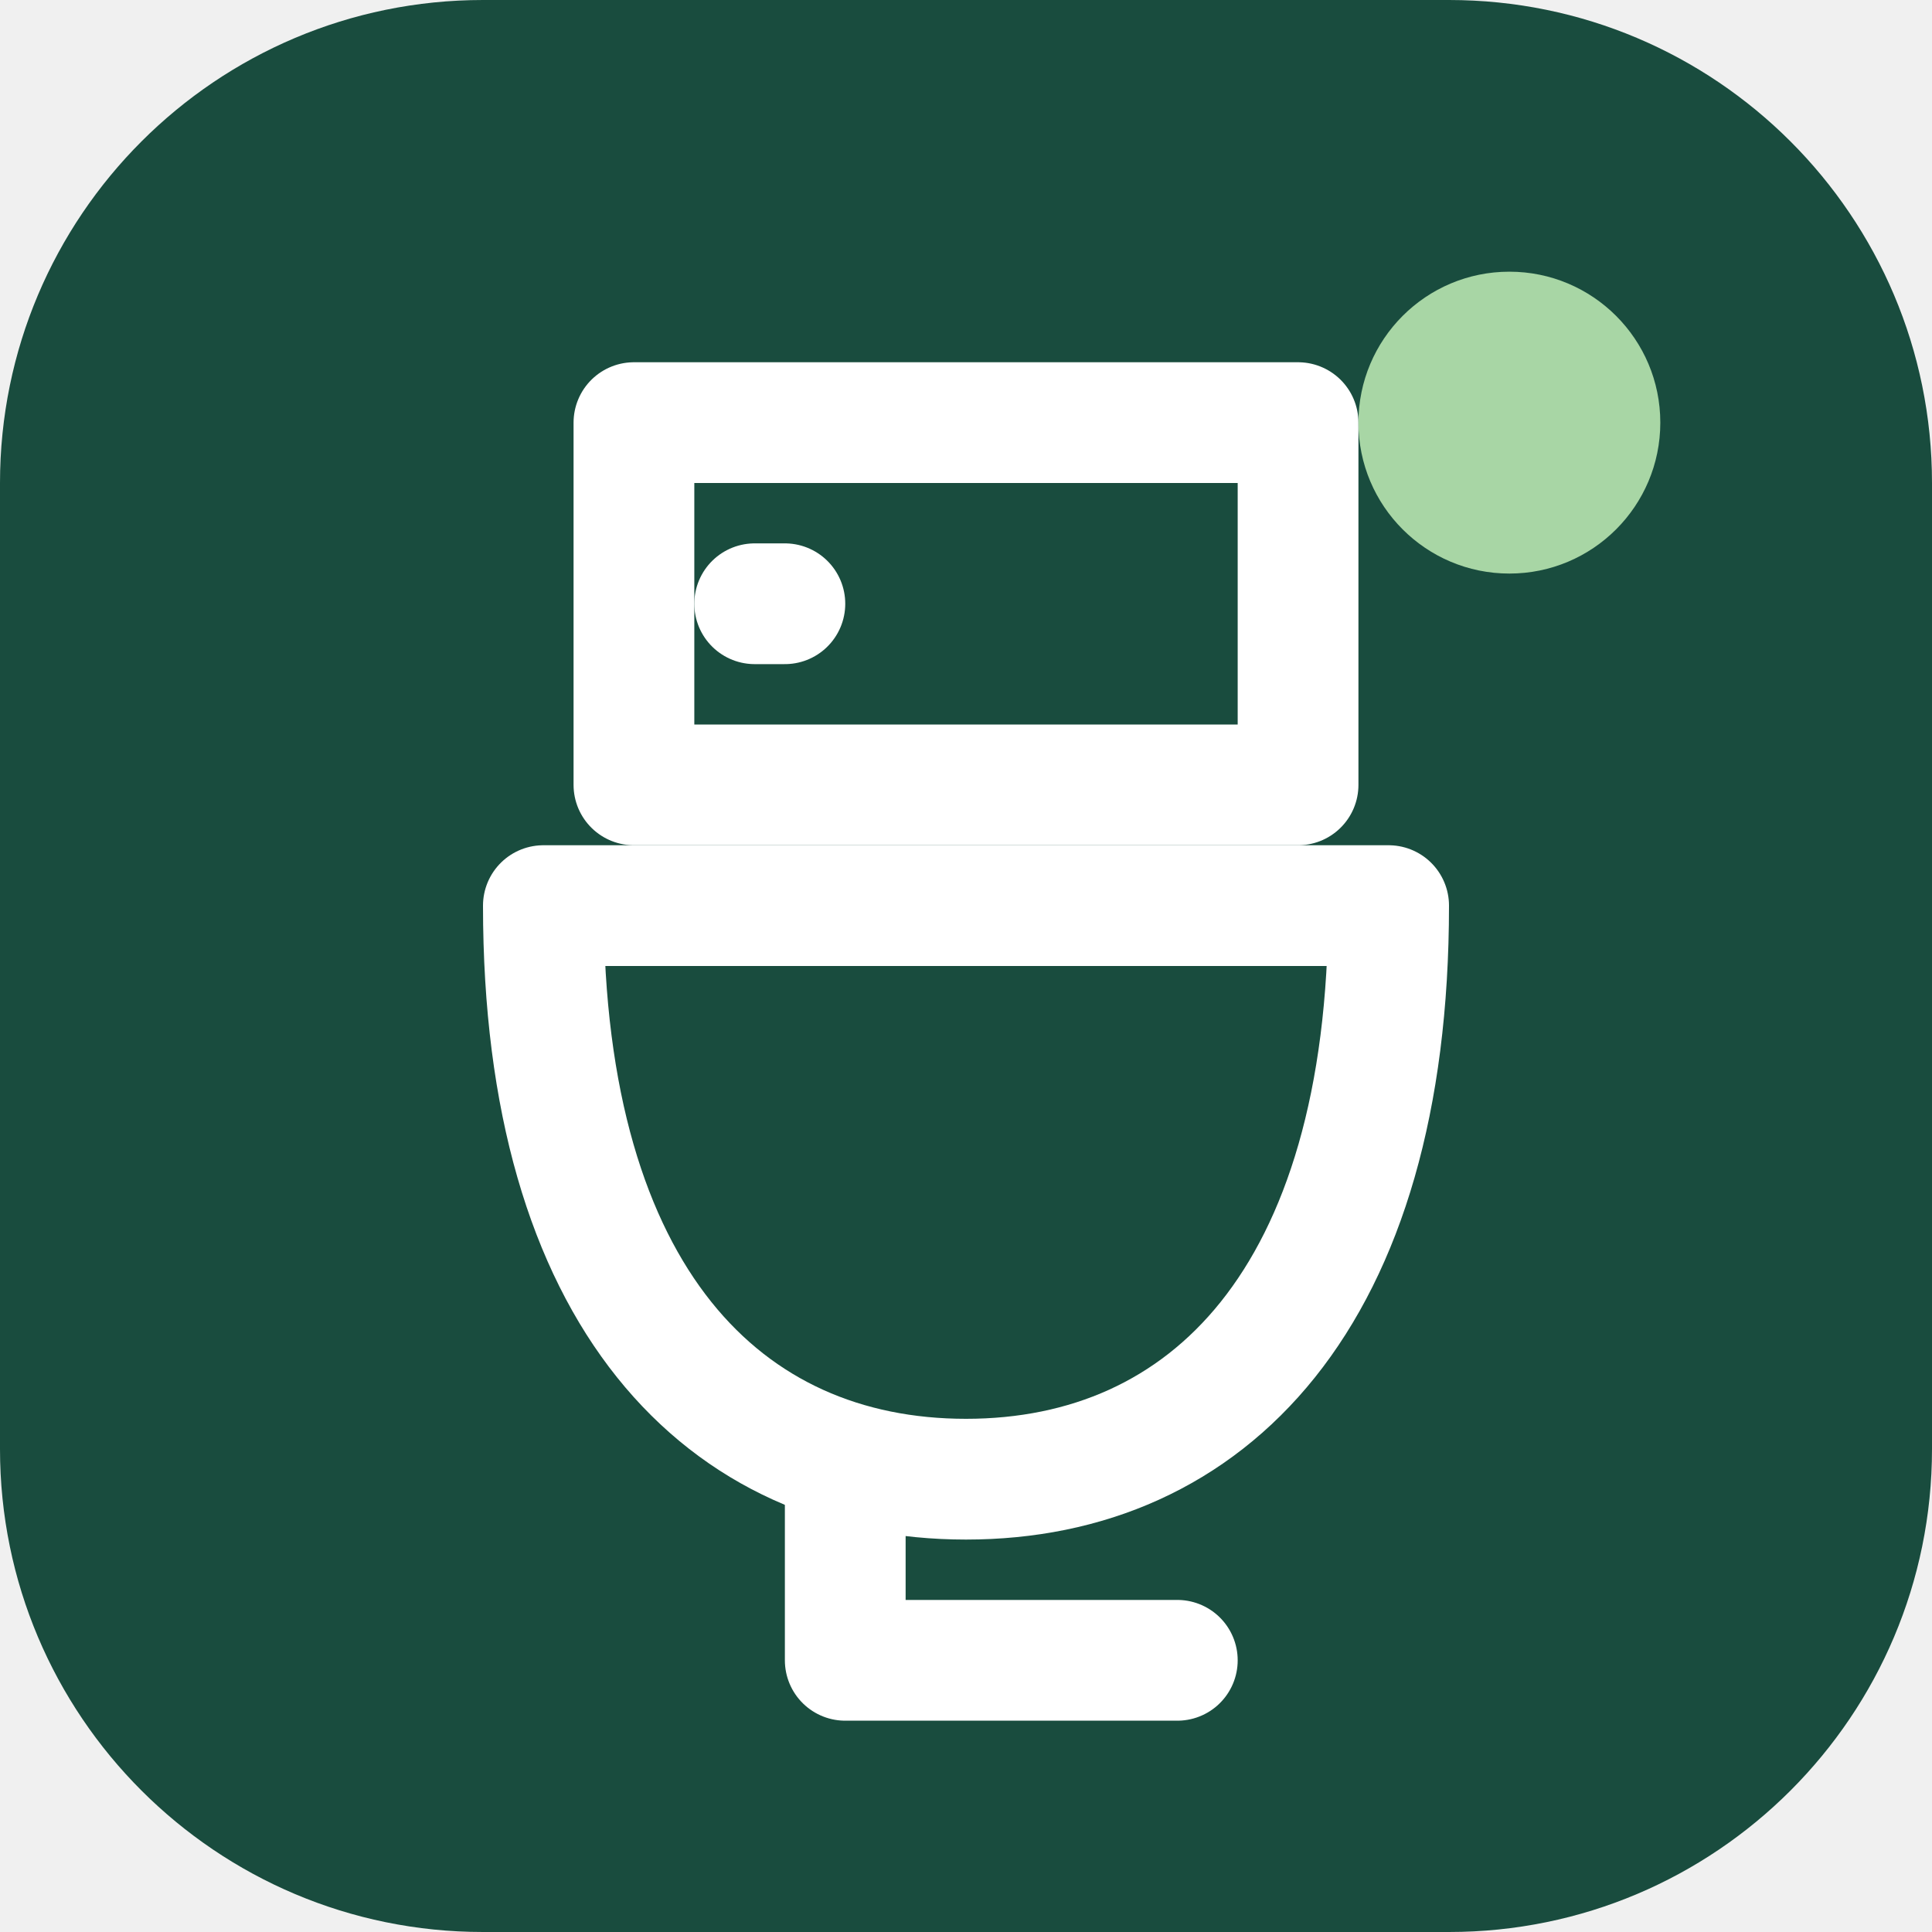
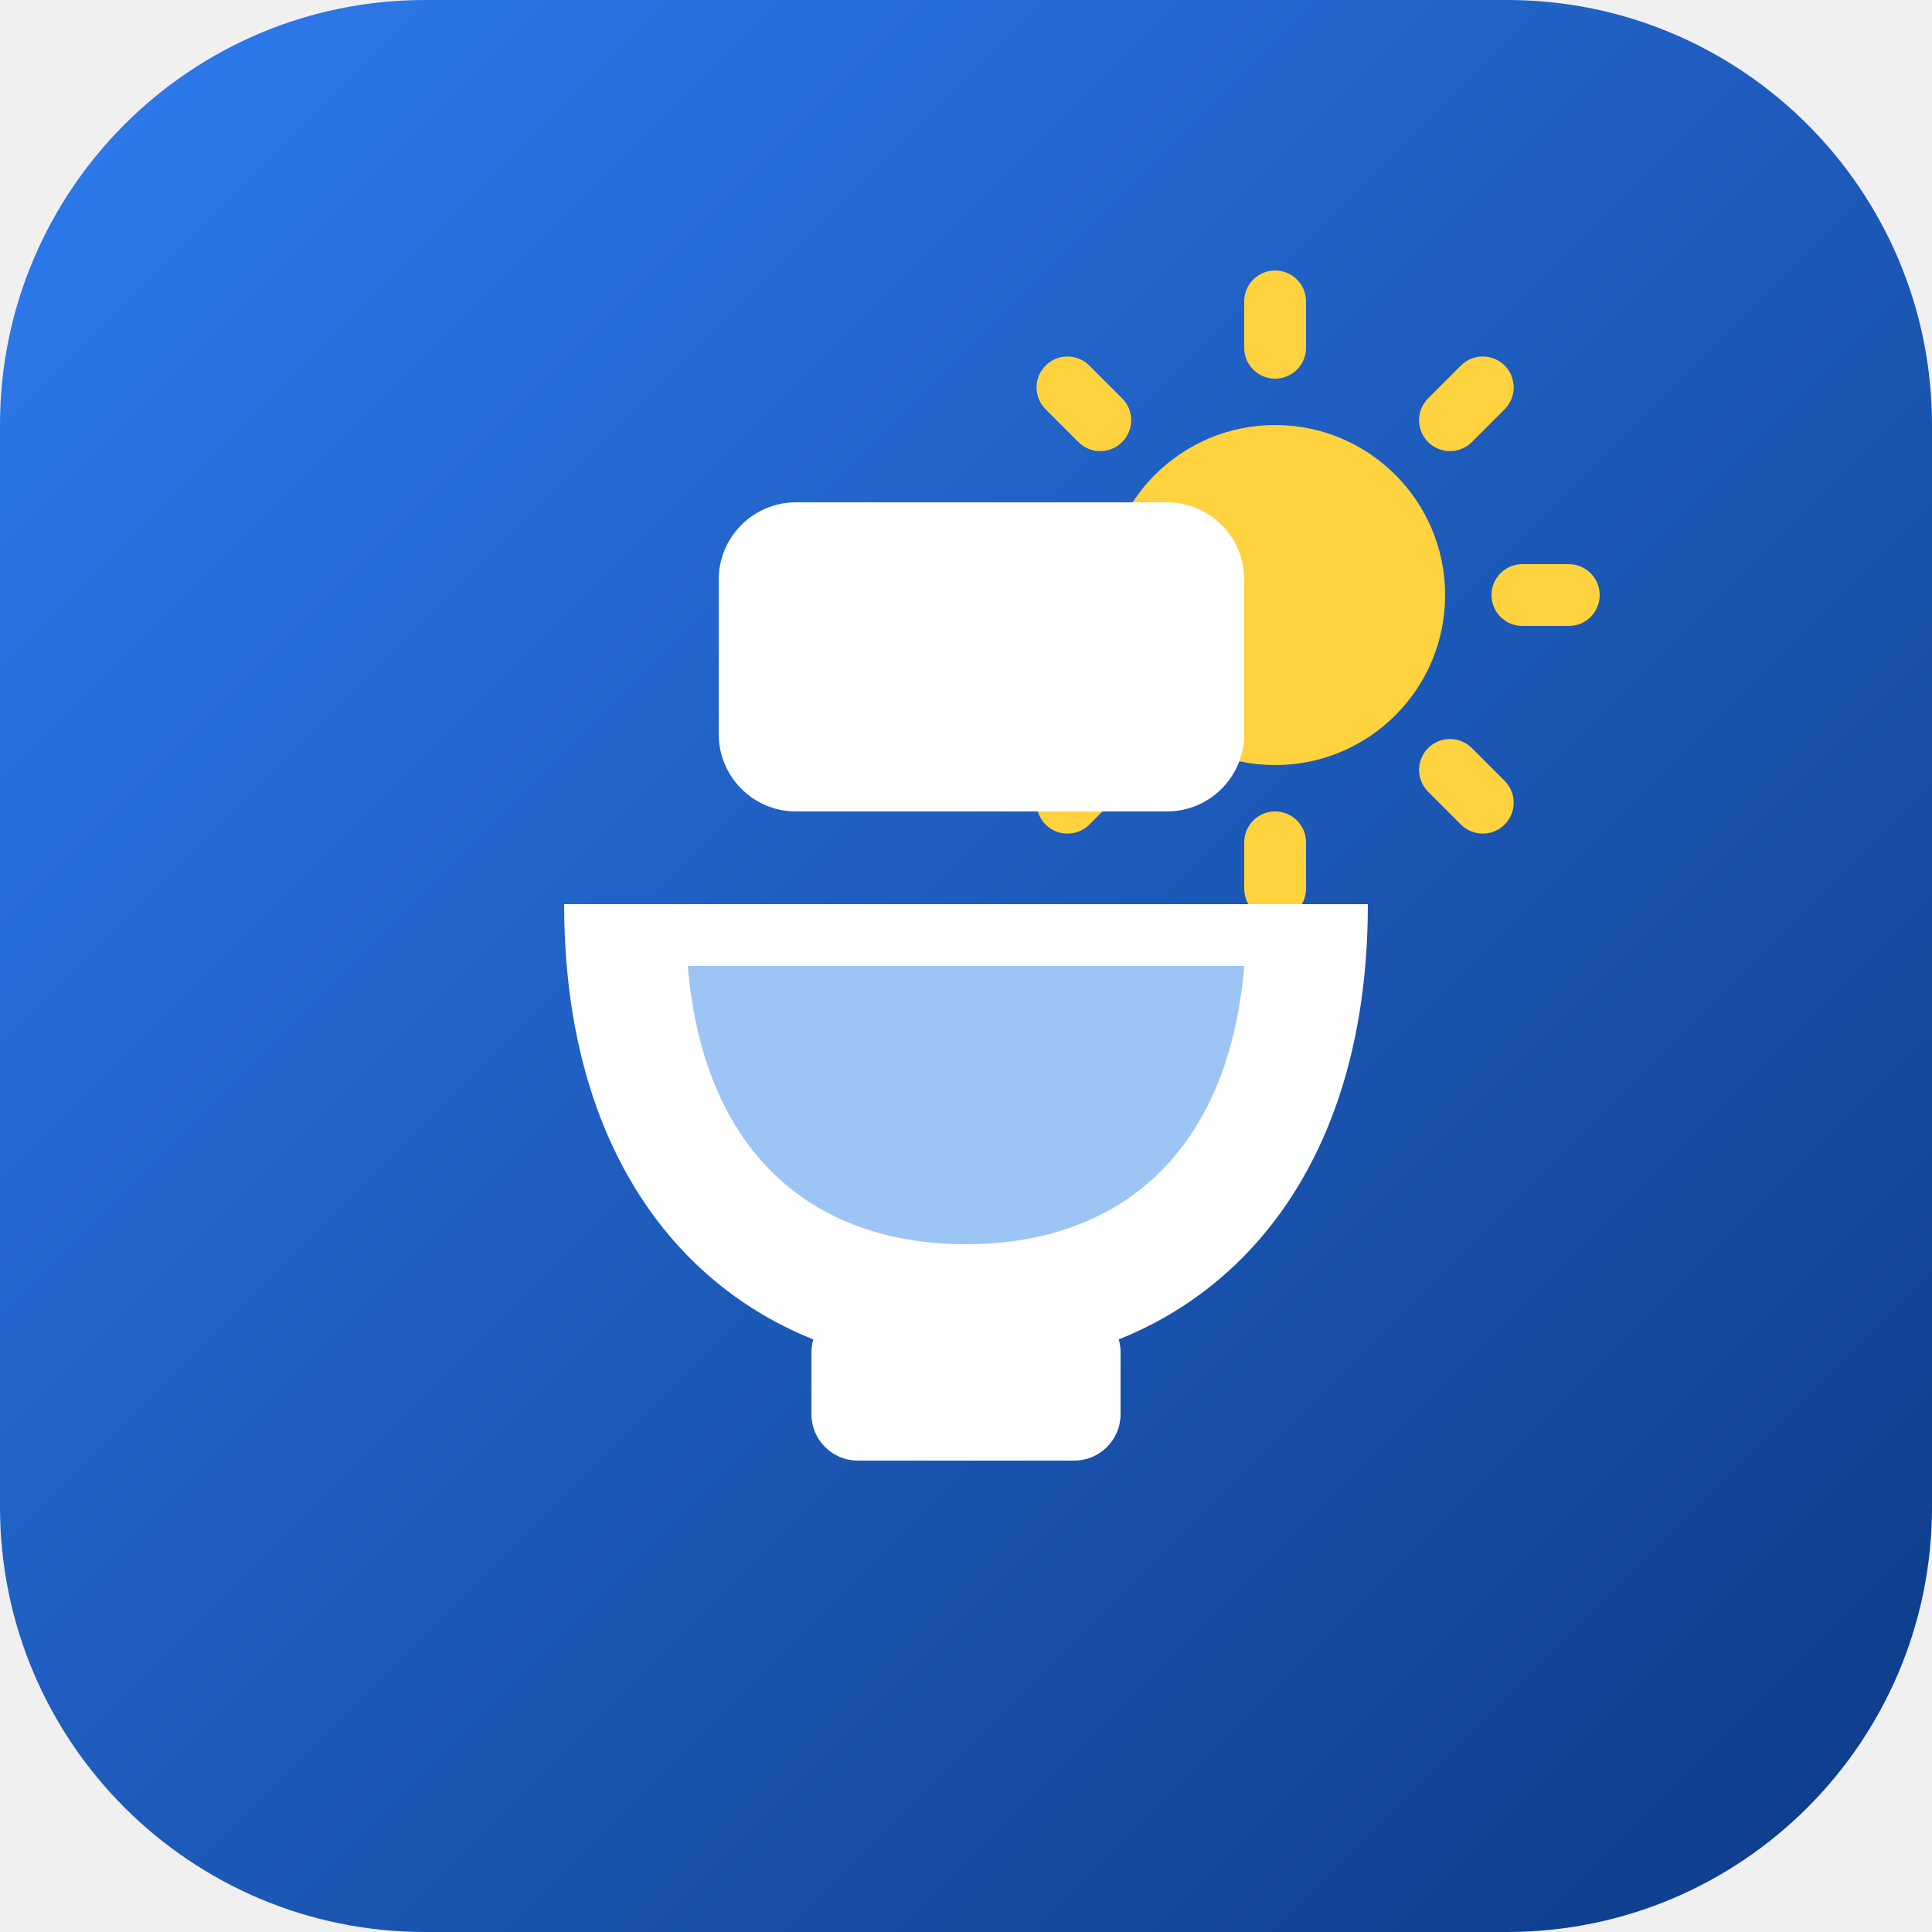
- <svg xmlns="http://www.w3.org/2000/svg" viewBox="0 0 64 64">
-   <rect width="64" height="64" rx="16" fill="#194c3e" />
-   <g fill="none" stroke="#fff" stroke-width="4" stroke-linecap="round" stroke-linejoin="round">
-     <path d="M21 14h22v12H21z" />
-     <path d="M18 30h28c0 13-6 19-14 19S18 43 18 30Z" />
-     <path d="M28 49v6h11M25 20h1" />
+ <svg xmlns="http://www.w3.org/2000/svg" viewBox="0 0 100 100">
+   <defs>
+     <linearGradient id="g" x1="0" y1="0" x2="1" y2="1">
+       <stop offset="0" stop-color="#2f7cf0" />
+       <stop offset="1" stop-color="#0c3a86" />
+     </linearGradient>
+   </defs>
+   <rect width="100" height="100" rx="22" fill="url(#g)" />
+   <g transform="translate(50 50) scale(0.8) translate(-50 -50)">
+     <g transform="translate(70 26)">
+       <rect x="-2" y="-21" width="4" height="7" rx="2" fill="#ffd23f" transform="rotate(0)" />
+       <rect x="-2" y="-21" width="4" height="7" rx="2" fill="#ffd23f" transform="rotate(45)" />
+       <rect x="-2" y="-21" width="4" height="7" rx="2" fill="#ffd23f" transform="rotate(90)" />
+       <rect x="-2" y="-21" width="4" height="7" rx="2" fill="#ffd23f" transform="rotate(135)" />
+       <rect x="-2" y="-21" width="4" height="7" rx="2" fill="#ffd23f" transform="rotate(180)" />
+       <rect x="-2" y="-21" width="4" height="7" rx="2" fill="#ffd23f" transform="rotate(225)" />
+       <rect x="-2" y="-21" width="4" height="7" rx="2" fill="#ffd23f" transform="rotate(270)" />
+       <rect x="-2" y="-21" width="4" height="7" rx="2" fill="#ffd23f" transform="rotate(315)" />
+       <circle r="11" fill="#ffd23f" />
+     </g>
+     <rect x="34" y="20" width="34" height="20" rx="5" fill="#ffffff" />
+     <path d="M24 46 H76 C76 66 64 76 50 76 C36 76 24 66 24 46 Z" fill="#ffffff" />
+     <rect x="40" y="72" width="20" height="10" rx="3" fill="#ffffff" />
+     <path d="M32 50 H68 C67 62 60 68 50 68 C40 68 33 62 32 50 Z" fill="#9cc4f5" />
  </g>
-   <circle cx="50" cy="14" r="5" fill="#a8d6a5" />
</svg>
